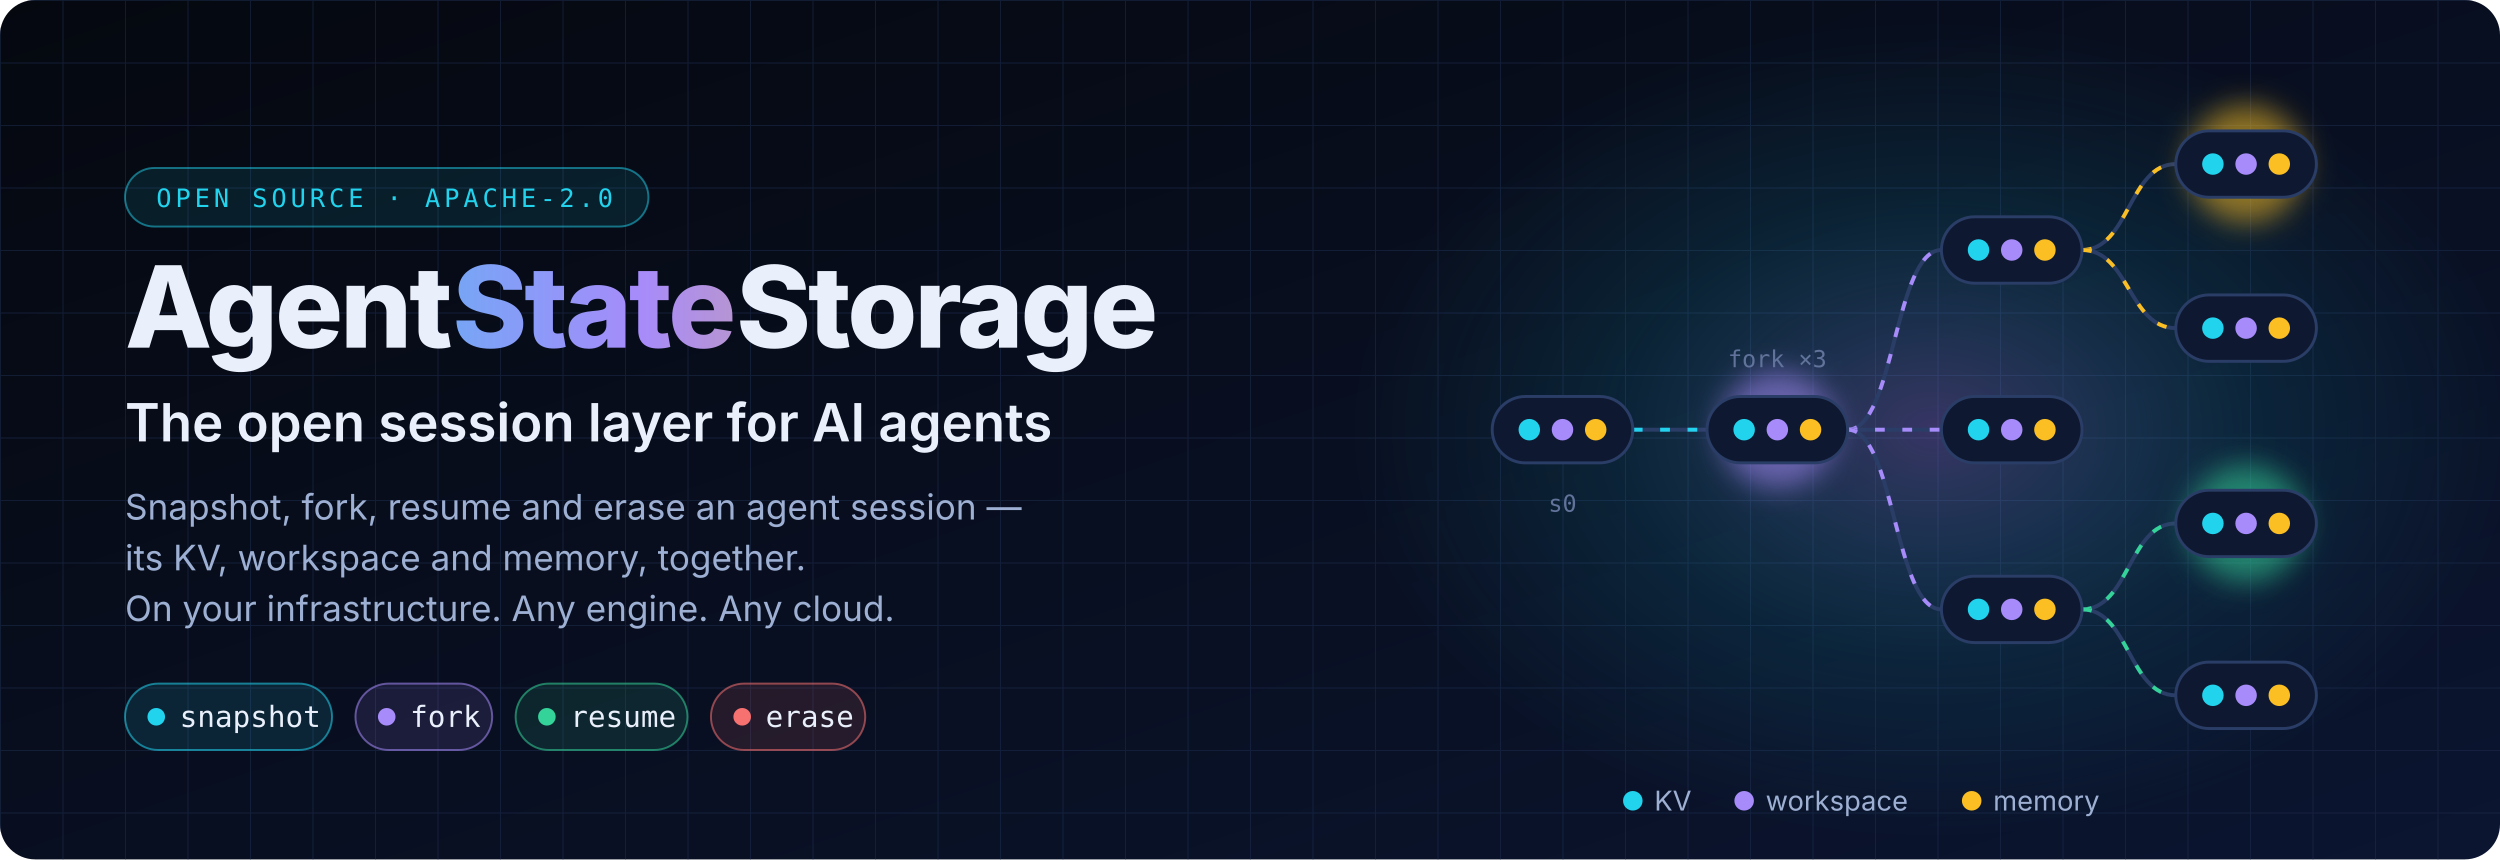
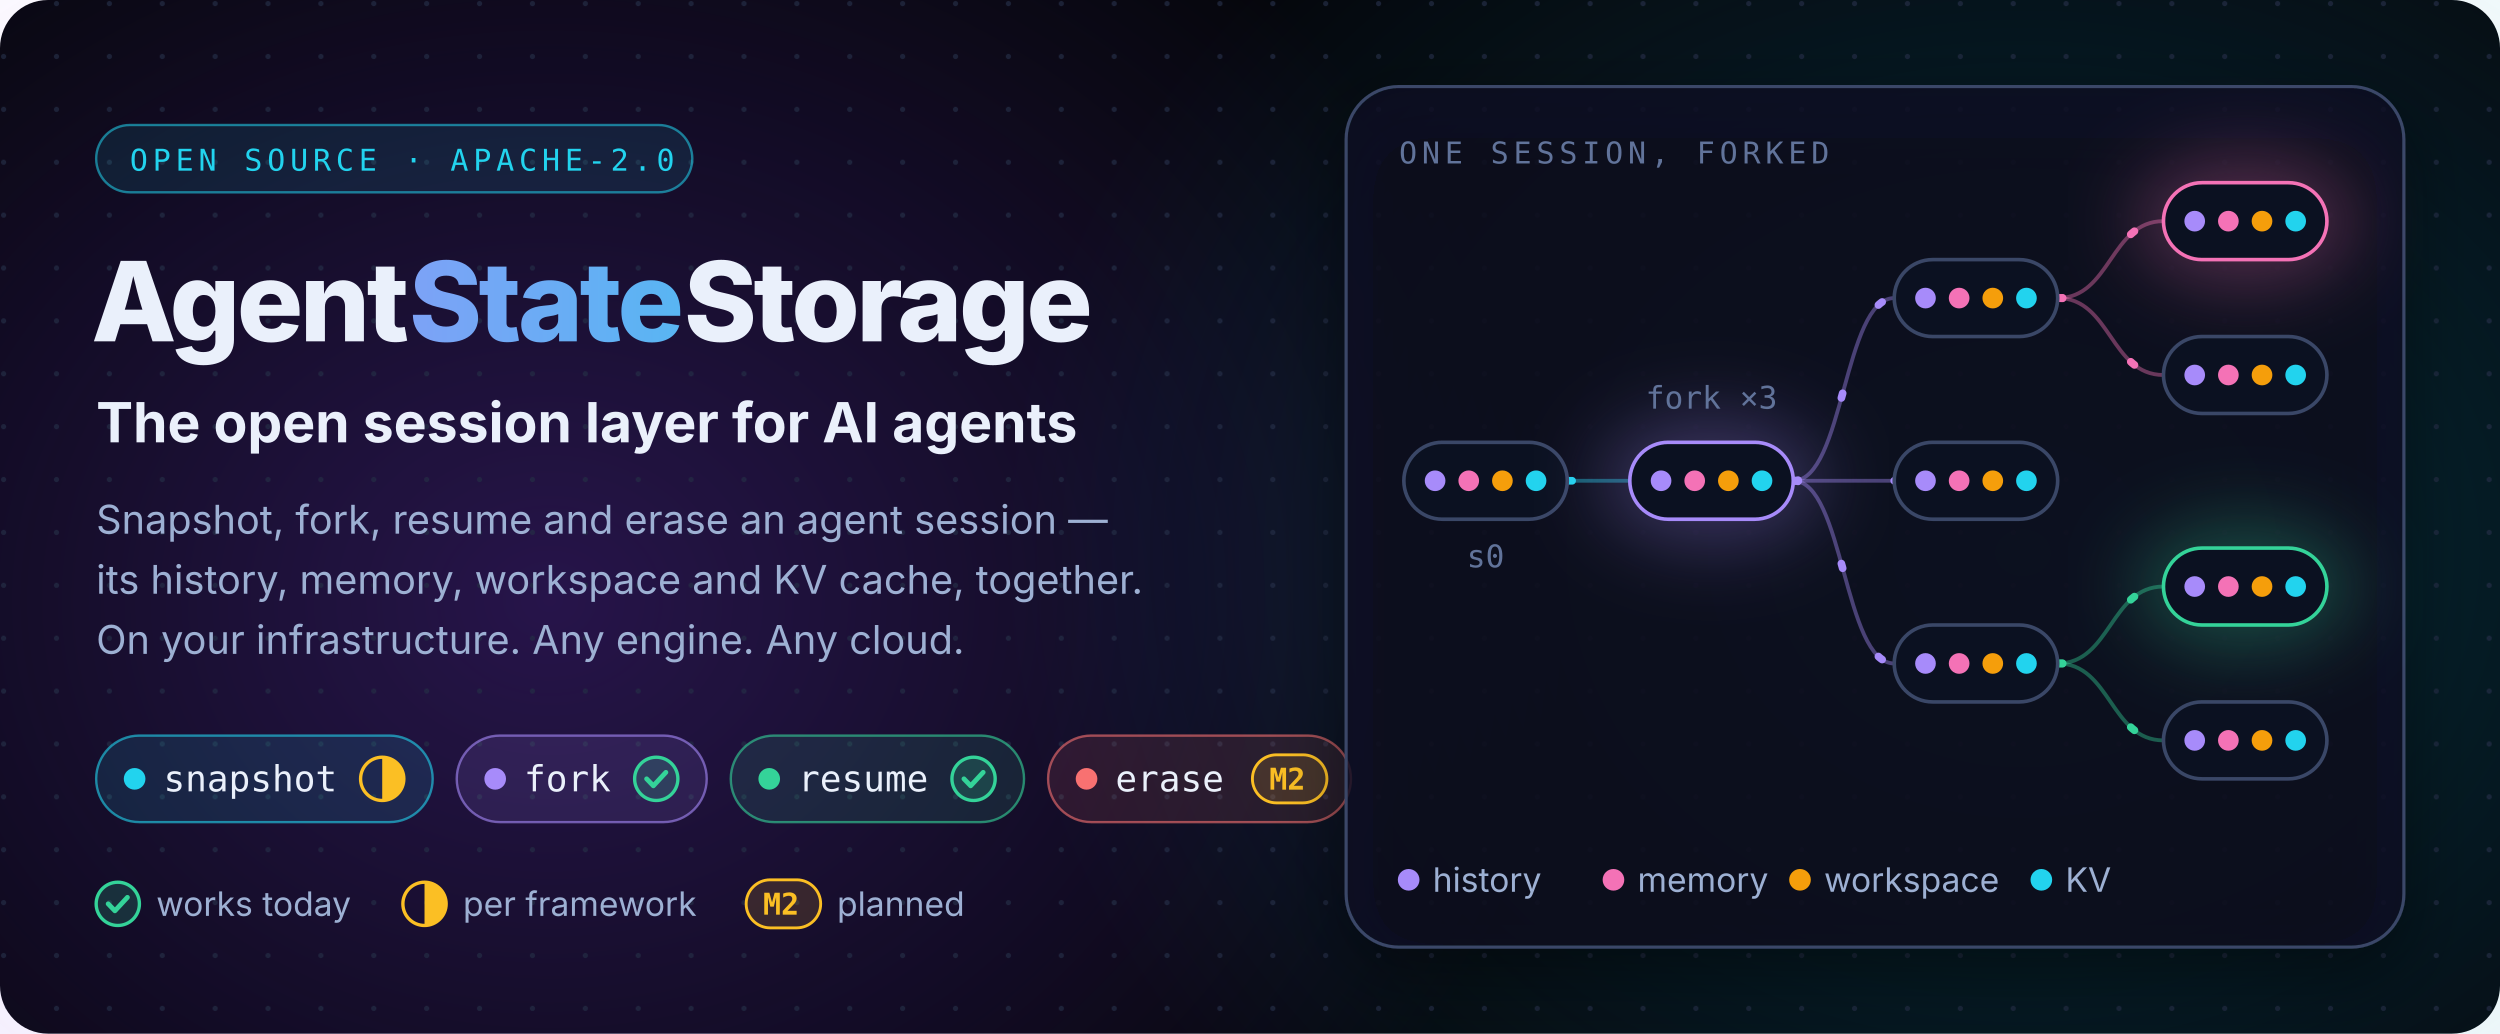
- <svg xmlns="http://www.w3.org/2000/svg" viewBox="0 0 1280 440" width="1280" height="440" role="img" aria-label="AgentStateStorage: the open session layer for AI agents">
+ <svg xmlns="http://www.w3.org/2000/svg" viewBox="0 0 1040 430" width="1040" height="430" role="img" aria-label="AgentStateStorage: the open session layer for AI agents">
  <style>
  .t  { font-family: Inter, -apple-system, 'Segoe UI', Helvetica, Arial, sans-serif; fill: #EAF0FB; }
  .s  { font-family: Inter, -apple-system, 'Segoe UI', Helvetica, Arial, sans-serif; fill: #9DB0D3; }
  .d  { font-family: Inter, -apple-system, 'Segoe UI', Helvetica, Arial, sans-serif; fill: #61739A; }
  .m  { font-family: 'JetBrains Mono', 'SF Mono', Menlo, Consolas, monospace; }
-   .flow  { stroke-dasharray: 5 9; animation: flow 1.6s linear infinite; }
-   .pulse { animation: pulse 2.8s ease-in-out infinite; }
-   @keyframes flow  { to { stroke-dashoffset: -28; } }
-   @keyframes pulse { 0%,100% { opacity: .25; } 50% { opacity: 1; } }
+   .eb { font-family: 'JetBrains Mono', 'SF Mono', Menlo, Consolas, monospace; font-size: 12.5px; letter-spacing: 2px; fill: #61739A; }
+   .spark { stroke-dasharray: 2 40; stroke-linecap: round; animation: spark 2.2s linear infinite; }
+   .spark.slow { animation-duration: 3.4s; }
+   .march { stroke-dasharray: 7 7; animation: march 1.8s linear infinite; }
+   .breathe { animation: breathe 4s ease-in-out infinite; }
+   @keyframes spark { to { stroke-dashoffset: -84; } }
+   @keyframes march { to { stroke-dashoffset: -28; } }
+   @keyframes breathe { 0%,100% { opacity: .5; } 50% { opacity: 1; } }
  @media (prefers-reduced-motion: reduce) {
-     .flow, .pulse { animation: none; }
+     .spark, .march, .breathe { animation: none; }
  }
</style>
  <defs>
-     <linearGradient id="bg" x1="0" y1="0" x2="1" y2="1">
-       <stop offset="0" stop-color="#05080F" />
-       <stop offset="1" stop-color="#0B1530" />
+     <pattern id="dots" width="22" height="22" patternUnits="userSpaceOnUse">
+       <circle cx="1.5" cy="1.5" r="1.1" fill="#232C44" />
+     </pattern>
+     <radialGradient id="aur1" cx=".5" cy=".5" r=".5">
+       <stop offset="0" stop-color="#7C3AED" stop-opacity=".28" />
+       <stop offset="1" stop-color="#7C3AED" stop-opacity="0" />
+     </radialGradient>
+     <radialGradient id="aur2" cx=".5" cy=".5" r=".5">
+       <stop offset="0" stop-color="#0891B2" stop-opacity=".28" />
+       <stop offset="1" stop-color="#0891B2" stop-opacity="0" />
+     </radialGradient>
+     <linearGradient id="word" x1="0" y1="0" x2="1" y2="0">
+       <stop offset="0" stop-color="#A78BFA" />
+       <stop offset="1" stop-color="#22D3EE" />
    </linearGradient>
-     <linearGradient id="brand" x1="0" y1="0" x2="1" y2="0">
-       <stop offset="0" stop-color="#22D3EE" />
-       <stop offset=".5" stop-color="#A78BFA" />
-       <stop offset="1" stop-color="#FBBF24" />
+     <linearGradient id="span" gradientUnits="userSpaceOnUse" x1="40" y1="0" x2="1000" y2="0">
+       <stop offset="0" stop-color="#A78BFA" />
+       <stop offset="1" stop-color="#22D3EE" />
    </linearGradient>
-     <pattern id="grid" width="32" height="32" patternUnits="userSpaceOnUse">
-       <path d="M32 0H0V32" fill="none" stroke="#1C2B4D" stroke-width="1" opacity=".55" />
-     </pattern>
-     <radialGradient id="aura" cx=".5" cy=".5" r=".5">
-       <stop offset="0" stop-color="#A78BFA" stop-opacity="0.30" />
-       <stop offset=".55" stop-color="#22D3EE" stop-opacity="0.10" />
-       <stop offset="1" stop-color="#22D3EE" stop-opacity="0" />
-     </radialGradient>
-     <filter id="glow" x="-50%" y="-50%" width="200%" height="200%">
-       <feGaussianBlur stdDeviation="7" />
+     <linearGradient id="heat" x1="0" y1="0" x2="1" y2="0">
+       <stop offset="0" stop-color="#F59E0B" />
+       <stop offset="1" stop-color="#38BDF8" />
+     </linearGradient>
+     <filter id="soft" x="-20%" y="-20%" width="140%" height="160%">
+       <feDropShadow dx="0" dy="10" stdDeviation="14" flood-color="#000000" flood-opacity=".55" />
+     </filter>
+     <filter id="bloom" x="-30%" y="-80%" width="160%" height="260%">
+       <feGaussianBlur stdDeviation="16" />
    </filter>
  </defs>
-   <rect width="1280" height="440" rx="18" fill="url(#bg)" />
-   <rect width="1280" height="440" rx="18" fill="url(#grid)" />
-   <ellipse cx="990" cy="220" rx="300" ry="210" fill="url(#aura)" />
-   <g transform="translate(64,0)">
-     <rect x="0" y="86" width="268" height="30" rx="15" fill="#22D3EE" fill-opacity=".1" stroke="#22D3EE" stroke-opacity=".5" />
-     <text x="16" y="106" font-size="13" letter-spacing="2" class="m" fill="#22D3EE">OPEN SOURCE · APACHE-2.0</text>
-     <text x="0" y="178" font-size="58" font-weight="800" class="t" letter-spacing="-1.5">Agent<tspan fill="url(#brand)">State</tspan>Storage</text>
-     <text x="0" y="226" font-size="27" font-weight="600" class="t">The open session layer for AI agents</text>
-     <text x="0" y="266" font-size="18" class="s">Snapshot, fork, resume and erase an agent session —</text>
-     <text x="0" y="292" font-size="18" class="s">its KV, workspace and memory, together.</text>
-     <text x="0" y="318" font-size="18" class="s">On your infrastructure. Any engine. Any cloud.</text>
-     <g transform="translate(0,350)">
-       <rect width="106" height="34" rx="17.0" fill="#22D3EE" fill-opacity=".12" stroke="#22D3EE" stroke-opacity=".55" />
-       <circle cx="16" cy="17.0" r="4.5" fill="#22D3EE" />
-       <text x="28" y="22.2" font-size="15" class="t m">snapshot</text>
-     </g>
-     <g transform="translate(118.0,350)">
-       <rect width="70" height="34" rx="17.0" fill="#A78BFA" fill-opacity=".12" stroke="#A78BFA" stroke-opacity=".55" />
-       <circle cx="16" cy="17.0" r="4.5" fill="#A78BFA" />
-       <text x="28" y="22.2" font-size="15" class="t m">fork</text>
-     </g>
-     <g transform="translate(200.0,350)">
-       <rect width="88" height="34" rx="17.0" fill="#34D399" fill-opacity=".12" stroke="#34D399" stroke-opacity=".55" />
-       <circle cx="16" cy="17.0" r="4.5" fill="#34D399" />
-       <text x="28" y="22.2" font-size="15" class="t m">resume</text>
-     </g>
-     <g transform="translate(300.0,350)">
-       <rect width="79" height="34" rx="17.0" fill="#F87171" fill-opacity=".12" stroke="#F87171" stroke-opacity=".55" />
-       <circle cx="16" cy="17.0" r="4.5" fill="#F87171" />
-       <text x="28" y="22.2" font-size="15" class="t m">erase</text>
-     </g>
-   </g>
-   <g>
-     <path d="M836 220C855.0 220 855.0 220 874 220" fill="none" stroke="#2A3D66" stroke-width="2" />
-     <path d="M836 220C855.0 220 855.0 220 874 220" fill="none" stroke="#22D3EE" stroke-width="2" class="flow" />
-   </g>
-   <g>
-     <path d="M946 220C970.0 220 970.0 128 994 128" fill="none" stroke="#2A3D66" stroke-width="2" />
-     <path d="M946 220C970.0 220 970.0 128 994 128" fill="none" stroke="#A78BFA" stroke-width="2" class="flow" />
-   </g>
-   <g>
-     <path d="M946 220C970.0 220 970.0 220 994 220" fill="none" stroke="#2A3D66" stroke-width="2" />
-     <path d="M946 220C970.0 220 970.0 220 994 220" fill="none" stroke="#A78BFA" stroke-width="2" class="flow" />
-   </g>
-   <g>
-     <path d="M946 220C970.0 220 970.0 312 994 312" fill="none" stroke="#2A3D66" stroke-width="2" />
-     <path d="M946 220C970.0 220 970.0 312 994 312" fill="none" stroke="#A78BFA" stroke-width="2" class="flow" />
-   </g>
-   <g>
-     <path d="M1066 128C1090.0 128 1090.0 84 1114 84" fill="none" stroke="#2A3D66" stroke-width="2" />
-     <path d="M1066 128C1090.0 128 1090.0 84 1114 84" fill="none" stroke="#FBBF24" stroke-width="2" class="flow" />
-   </g>
-   <g>
-     <path d="M1066 128C1090.0 128 1090.0 168 1114 168" fill="none" stroke="#2A3D66" stroke-width="2" />
-     <path d="M1066 128C1090.0 128 1090.0 168 1114 168" fill="none" stroke="#FBBF24" stroke-width="2" class="flow" />
-   </g>
-   <g>
-     <path d="M1066 312C1090.0 312 1090.0 268 1114 268" fill="none" stroke="#2A3D66" stroke-width="2" />
-     <path d="M1066 312C1090.0 312 1090.0 268 1114 268" fill="none" stroke="#34D399" stroke-width="2" class="flow" />
-   </g>
-   <g>
-     <path d="M1066 312C1090.0 312 1090.0 356 1114 356" fill="none" stroke="#2A3D66" stroke-width="2" />
-     <path d="M1066 312C1090.0 312 1090.0 356 1114 356" fill="none" stroke="#34D399" stroke-width="2" class="flow" />
-   </g>
-   <g transform="translate(800,220)">
-     <rect x="-36" y="-17" width="72" height="34" rx="17" fill="#0E1830" stroke="#2A3D66" stroke-width="1.5" />
-     <circle cx="-17" cy="0" r="5.5" fill="#22D3EE" />
-     <circle cx="0" cy="0" r="5.5" fill="#A78BFA" />
-     <circle cx="17" cy="0" r="5.5" fill="#FBBF24" />
-   </g>
-   <g transform="translate(910,220)">
-     <circle r="30" fill="#A78BFA" opacity="0.55" filter="url(#glow)" class="pulse" />
-     <rect x="-36" y="-17" width="72" height="34" rx="17" fill="#0E1830" stroke="#2A3D66" stroke-width="1.5" />
-     <circle cx="-17" cy="0" r="5.5" fill="#22D3EE" />
-     <circle cx="0" cy="0" r="5.5" fill="#A78BFA" />
-     <circle cx="17" cy="0" r="5.5" fill="#FBBF24" />
-   </g>
-   <g transform="translate(1030,128)">
-     <rect x="-36" y="-17" width="72" height="34" rx="17" fill="#0E1830" stroke="#2A3D66" stroke-width="1.5" />
-     <circle cx="-17" cy="0" r="5.5" fill="#22D3EE" />
-     <circle cx="0" cy="0" r="5.5" fill="#A78BFA" />
-     <circle cx="17" cy="0" r="5.5" fill="#FBBF24" />
-   </g>
-   <g transform="translate(1030,220)">
-     <rect x="-36" y="-17" width="72" height="34" rx="17" fill="#0E1830" stroke="#2A3D66" stroke-width="1.5" />
-     <circle cx="-17" cy="0" r="5.5" fill="#22D3EE" />
-     <circle cx="0" cy="0" r="5.5" fill="#A78BFA" />
-     <circle cx="17" cy="0" r="5.5" fill="#FBBF24" />
-   </g>
-   <g transform="translate(1030,312)">
-     <rect x="-36" y="-17" width="72" height="34" rx="17" fill="#0E1830" stroke="#2A3D66" stroke-width="1.5" />
-     <circle cx="-17" cy="0" r="5.5" fill="#22D3EE" />
-     <circle cx="0" cy="0" r="5.5" fill="#A78BFA" />
-     <circle cx="17" cy="0" r="5.5" fill="#FBBF24" />
-   </g>
-   <g transform="translate(1150,84)">
-     <circle r="30" fill="#FBBF24" opacity="0.55" filter="url(#glow)" class="pulse" />
-     <rect x="-36" y="-17" width="72" height="34" rx="17" fill="#0E1830" stroke="#2A3D66" stroke-width="1.5" />
-     <circle cx="-17" cy="0" r="5.5" fill="#22D3EE" />
-     <circle cx="0" cy="0" r="5.5" fill="#A78BFA" />
-     <circle cx="17" cy="0" r="5.5" fill="#FBBF24" />
-   </g>
-   <g transform="translate(1150,168)">
-     <rect x="-36" y="-17" width="72" height="34" rx="17" fill="#0E1830" stroke="#2A3D66" stroke-width="1.5" />
-     <circle cx="-17" cy="0" r="5.5" fill="#22D3EE" />
-     <circle cx="0" cy="0" r="5.5" fill="#A78BFA" />
-     <circle cx="17" cy="0" r="5.5" fill="#FBBF24" />
-   </g>
-   <g transform="translate(1150,268)">
-     <circle r="30" fill="#34D399" opacity="0.55" filter="url(#glow)" class="pulse" />
-     <rect x="-36" y="-17" width="72" height="34" rx="17" fill="#0E1830" stroke="#2A3D66" stroke-width="1.5" />
-     <circle cx="-17" cy="0" r="5.5" fill="#22D3EE" />
-     <circle cx="0" cy="0" r="5.5" fill="#A78BFA" />
-     <circle cx="17" cy="0" r="5.5" fill="#FBBF24" />
-   </g>
-   <g transform="translate(1150,356)">
-     <rect x="-36" y="-17" width="72" height="34" rx="17" fill="#0E1830" stroke="#2A3D66" stroke-width="1.5" />
-     <circle cx="-17" cy="0" r="5.5" fill="#22D3EE" />
-     <circle cx="0" cy="0" r="5.5" fill="#A78BFA" />
-     <circle cx="17" cy="0" r="5.5" fill="#FBBF24" />
-   </g>
-   <text x="910" y="188" text-anchor="middle" font-size="12" class="d m">fork ×3</text>
-   <text x="800" y="262" text-anchor="middle" font-size="12" class="d m">s0</text>
-   <circle cx="836" cy="410" r="5" fill="#22D3EE" />
-   <text x="847" y="415" font-size="14" class="s">KV</text>
-   <circle cx="893.0" cy="410" r="5" fill="#A78BFA" />
-   <text x="904.0" y="415" font-size="14" class="s">workspace</text>
-   <circle cx="1009.5" cy="410" r="5" fill="#FBBF24" />
-   <text x="1020.5" y="415" font-size="14" class="s">memory</text>
+   <rect width="1040" height="430" rx="20" fill="#05060B" />
+   <ellipse cx="230" cy="250" rx="420" ry="360" fill="url(#aur1)" />
+   <ellipse cx="840" cy="230" rx="420" ry="360" fill="url(#aur2)" />
+   <rect width="1040" height="430" rx="20" fill="url(#dots)" opacity=".7" />
+   <rect x="40" y="52" width="248" height="28" rx="14" fill="#22D3EE" fill-opacity=".1" stroke="#22D3EE" stroke-opacity=".55" />
+   <text x="54" y="71" font-size="12.5" letter-spacing="2" class="m" fill="#22D3EE">OPEN SOURCE · APACHE-2.0</text>
+   <text x="38" y="142" font-size="46" font-weight="800" letter-spacing="-1.4" class="t">Agent<tspan fill="url(#word)">State</tspan>Storage</text>
+   <text x="40" y="184" font-size="23" font-weight="650" class="t">The open session layer for AI agents</text>
+   <text x="40" y="222" font-size="16.5" class="s">Snapshot, fork, resume and erase an agent session —</text>
+   <text x="40" y="247" font-size="16.5" class="s">its history, memory, workspace and KV cache, together.</text>
+   <text x="40" y="272" font-size="16.5" class="s">On your infrastructure. Any engine. Any cloud.</text>
+   <rect x="40" y="306" width="140" height="36" rx="18.0" fill="#22D3EE" fill-opacity=".12" stroke="#22D3EE" stroke-opacity=".6" />
+   <circle cx="56" cy="324.0" r="4.5" fill="#22D3EE" />
+   <text x="68" y="329.2" font-size="15" class="t m">snapshot</text>
+   <circle cx="159.0" cy="324.0" r="9" fill="none" stroke="#FBBF24" stroke-width="1.4" />
+   <path d="M159.0 315.0a9 9 0 0 1 0 18z" fill="#FBBF24" />
+   <rect x="190.0" y="306" width="104" height="36" rx="18.0" fill="#A78BFA" fill-opacity=".12" stroke="#A78BFA" stroke-opacity=".6" />
+   <circle cx="206.0" cy="324.0" r="4.5" fill="#A78BFA" />
+   <text x="218.0" y="329.2" font-size="15" class="t m">fork</text>
+   <circle cx="273.0" cy="324.0" r="9" fill="#34D399" fill-opacity=".18" stroke="#34D399" stroke-width="1.4" />
+   <path d="M269.0 324.0l2.8 2.9 5.2-5.6" fill="none" stroke="#34D399" stroke-width="2" stroke-linecap="round" stroke-linejoin="round" />
+   <rect x="304.0" y="306" width="122" height="36" rx="18.0" fill="#34D399" fill-opacity=".12" stroke="#34D399" stroke-opacity=".6" />
+   <circle cx="320.0" cy="324.0" r="4.5" fill="#34D399" />
+   <text x="332.0" y="329.2" font-size="15" class="t m">resume</text>
+   <circle cx="405.0" cy="324.0" r="9" fill="#34D399" fill-opacity=".18" stroke="#34D399" stroke-width="1.4" />
+   <path d="M401.0 324.0l2.8 2.9 5.2-5.6" fill="none" stroke="#34D399" stroke-width="2" stroke-linecap="round" stroke-linejoin="round" />
+   <rect x="436.0" y="306" width="126" height="36" rx="18.0" fill="#F87171" fill-opacity=".12" stroke="#F87171" stroke-opacity=".6" />
+   <circle cx="452.0" cy="324.0" r="4.5" fill="#F87171" />
+   <text x="464.0" y="329.2" font-size="15" class="t m">erase</text>
+   <rect x="521.0" y="314.0" width="31" height="20" rx="10" fill="#FBBF24" fill-opacity=".14" stroke="#FBBF24" stroke-width="1.2" />
+   <text x="528.0" y="328.5" font-size="12.5" font-weight="700" class="m" fill="#FBBF24">M2</text>
+   <circle cx="49" cy="376" r="9" fill="#34D399" fill-opacity=".18" stroke="#34D399" stroke-width="1.4" />
+   <path d="M45 376l2.8 2.9 5.2-5.6" fill="none" stroke="#34D399" stroke-width="2" stroke-linecap="round" stroke-linejoin="round" />
+   <text x="65" y="381" font-size="14" class="s">works today</text>
+   <circle cx="176.6" cy="376" r="9" fill="none" stroke="#FBBF24" stroke-width="1.4" />
+   <path d="M176.6 367a9 9 0 0 1 0 18z" fill="#FBBF24" />
+   <text x="192.6" y="381" font-size="14" class="s">per framework</text>
+   <rect x="310.4" y="366" width="31" height="20" rx="10" fill="#FBBF24" fill-opacity=".14" stroke="#FBBF24" stroke-width="1.2" />
+   <text x="317.4" y="380.5" font-size="12.5" font-weight="700" class="m" fill="#FBBF24">M2</text>
+   <text x="348.2" y="381" font-size="14" class="s">planned</text>
+   <rect x="560" y="36" width="440" height="358" rx="22" fill="#0B1121" fill-opacity=".78" stroke="#3A4767" stroke-width="1.3" filter="url(#soft)" />
+   <text x="582" y="68" class="eb">ONE SESSION, FORKED</text>
+   <path d="M652 200C665.0 200 665.0 200 678 200" fill="none" stroke="#22D3EE" stroke-width="1.6" opacity=".4" />
+   <path d="M652 200C665.0 200 665.0 200 678 200" fill="none" stroke="#22D3EE" stroke-width="3.2" class="spark" />
+   <path d="M746 200C767.0 200 767.0 124 788 124" fill="none" stroke="#A78BFA" stroke-width="1.6" opacity=".4" />
+   <path d="M746 200C767.0 200 767.0 124 788 124" fill="none" stroke="#A78BFA" stroke-width="3.2" class="spark slow" />
+   <path d="M746 200C767.0 200 767.0 200 788 200" fill="none" stroke="#A78BFA" stroke-width="1.6" opacity=".4" />
+   <path d="M746 200C767.0 200 767.0 200 788 200" fill="none" stroke="#A78BFA" stroke-width="3.2" class="spark slow" />
+   <path d="M746 200C767.0 200 767.0 276 788 276" fill="none" stroke="#A78BFA" stroke-width="1.6" opacity=".4" />
+   <path d="M746 200C767.0 200 767.0 276 788 276" fill="none" stroke="#A78BFA" stroke-width="3.2" class="spark slow" />
+   <path d="M856 124C878.0 124 878.0 92 900 92" fill="none" stroke="#F472B6" stroke-width="1.6" opacity=".4" />
+   <path d="M856 124C878.0 124 878.0 92 900 92" fill="none" stroke="#F472B6" stroke-width="3.2" class="spark slow" />
+   <path d="M856 124C878.0 124 878.0 156 900 156" fill="none" stroke="#F472B6" stroke-width="1.6" opacity=".4" />
+   <path d="M856 124C878.0 124 878.0 156 900 156" fill="none" stroke="#F472B6" stroke-width="3.2" class="spark slow" />
+   <path d="M856 276C878.0 276 878.0 244 900 244" fill="none" stroke="#34D399" stroke-width="1.6" opacity=".4" />
+   <path d="M856 276C878.0 276 878.0 244 900 244" fill="none" stroke="#34D399" stroke-width="3.2" class="spark slow" />
+   <path d="M856 276C878.0 276 878.0 308 900 308" fill="none" stroke="#34D399" stroke-width="1.6" opacity=".4" />
+   <path d="M856 276C878.0 276 878.0 308 900 308" fill="none" stroke="#34D399" stroke-width="3.2" class="spark slow" />
+   <rect x="584" y="184" width="68" height="32" rx="16" fill="#0B1121" stroke="#3A4767" stroke-width="1.5" />
+   <circle cx="597" cy="200" r="4.3" fill="#A78BFA" />
+   <circle cx="611" cy="200" r="4.3" fill="#F472B6" />
+   <circle cx="625" cy="200" r="4.3" fill="#F59E0B" />
+   <circle cx="639" cy="200" r="4.3" fill="#22D3EE" />
+   <ellipse cx="712" cy="200" rx="46" ry="26" fill="#A78BFA" opacity=".30" filter="url(#bloom)" class="breathe" />
+   <rect x="678" y="184" width="68" height="32" rx="16" fill="#0B1121" stroke="#A78BFA" stroke-width="1.5" />
+   <circle cx="691" cy="200" r="4.3" fill="#A78BFA" />
+   <circle cx="705" cy="200" r="4.3" fill="#F472B6" />
+   <circle cx="719" cy="200" r="4.3" fill="#F59E0B" />
+   <circle cx="733" cy="200" r="4.3" fill="#22D3EE" />
+   <rect x="788" y="108" width="68" height="32" rx="16" fill="#0B1121" stroke="#3A4767" stroke-width="1.5" />
+   <circle cx="801" cy="124" r="4.3" fill="#A78BFA" />
+   <circle cx="815" cy="124" r="4.3" fill="#F472B6" />
+   <circle cx="829" cy="124" r="4.3" fill="#F59E0B" />
+   <circle cx="843" cy="124" r="4.3" fill="#22D3EE" />
+   <rect x="788" y="184" width="68" height="32" rx="16" fill="#0B1121" stroke="#3A4767" stroke-width="1.5" />
+   <circle cx="801" cy="200" r="4.3" fill="#A78BFA" />
+   <circle cx="815" cy="200" r="4.3" fill="#F472B6" />
+   <circle cx="829" cy="200" r="4.3" fill="#F59E0B" />
+   <circle cx="843" cy="200" r="4.3" fill="#22D3EE" />
+   <rect x="788" y="260" width="68" height="32" rx="16" fill="#0B1121" stroke="#3A4767" stroke-width="1.5" />
+   <circle cx="801" cy="276" r="4.3" fill="#A78BFA" />
+   <circle cx="815" cy="276" r="4.3" fill="#F472B6" />
+   <circle cx="829" cy="276" r="4.3" fill="#F59E0B" />
+   <circle cx="843" cy="276" r="4.3" fill="#22D3EE" />
+   <ellipse cx="934" cy="92" rx="46" ry="26" fill="#F472B6" opacity=".30" filter="url(#bloom)" class="breathe" />
+   <rect x="900" y="76" width="68" height="32" rx="16" fill="#0B1121" stroke="#F472B6" stroke-width="1.5" />
+   <circle cx="913" cy="92" r="4.3" fill="#A78BFA" />
+   <circle cx="927" cy="92" r="4.3" fill="#F472B6" />
+   <circle cx="941" cy="92" r="4.3" fill="#F59E0B" />
+   <circle cx="955" cy="92" r="4.3" fill="#22D3EE" />
+   <rect x="900" y="140" width="68" height="32" rx="16" fill="#0B1121" stroke="#3A4767" stroke-width="1.5" />
+   <circle cx="913" cy="156" r="4.3" fill="#A78BFA" />
+   <circle cx="927" cy="156" r="4.3" fill="#F472B6" />
+   <circle cx="941" cy="156" r="4.3" fill="#F59E0B" />
+   <circle cx="955" cy="156" r="4.3" fill="#22D3EE" />
+   <ellipse cx="934" cy="244" rx="46" ry="26" fill="#34D399" opacity=".30" filter="url(#bloom)" class="breathe" />
+   <rect x="900" y="228" width="68" height="32" rx="16" fill="#0B1121" stroke="#34D399" stroke-width="1.5" />
+   <circle cx="913" cy="244" r="4.3" fill="#A78BFA" />
+   <circle cx="927" cy="244" r="4.3" fill="#F472B6" />
+   <circle cx="941" cy="244" r="4.3" fill="#F59E0B" />
+   <circle cx="955" cy="244" r="4.3" fill="#22D3EE" />
+   <rect x="900" y="292" width="68" height="32" rx="16" fill="#0B1121" stroke="#3A4767" stroke-width="1.5" />
+   <circle cx="913" cy="308" r="4.3" fill="#A78BFA" />
+   <circle cx="927" cy="308" r="4.3" fill="#F472B6" />
+   <circle cx="941" cy="308" r="4.3" fill="#F59E0B" />
+   <circle cx="955" cy="308" r="4.3" fill="#22D3EE" />
+   <text x="712" y="170" text-anchor="middle" font-size="13" class="d m">fork ×3</text>
+   <text x="618" y="236" text-anchor="middle" font-size="13" class="d m">s0</text>
+   <circle cx="586" cy="366" r="4.5" fill="#A78BFA" />
+   <text x="596" y="371" font-size="14" class="s">history</text>
+   <circle cx="671.2" cy="366" r="4.5" fill="#F472B6" />
+   <text x="681.2" y="371" font-size="14" class="s">memory</text>
+   <circle cx="748.8" cy="366" r="4.5" fill="#F59E0B" />
+   <text x="758.8" y="371" font-size="14" class="s">workspace</text>
+   <circle cx="849.2" cy="366" r="4.5" fill="#22D3EE" />
+   <text x="859.2" y="371" font-size="14" class="s">KV</text>
</svg>
